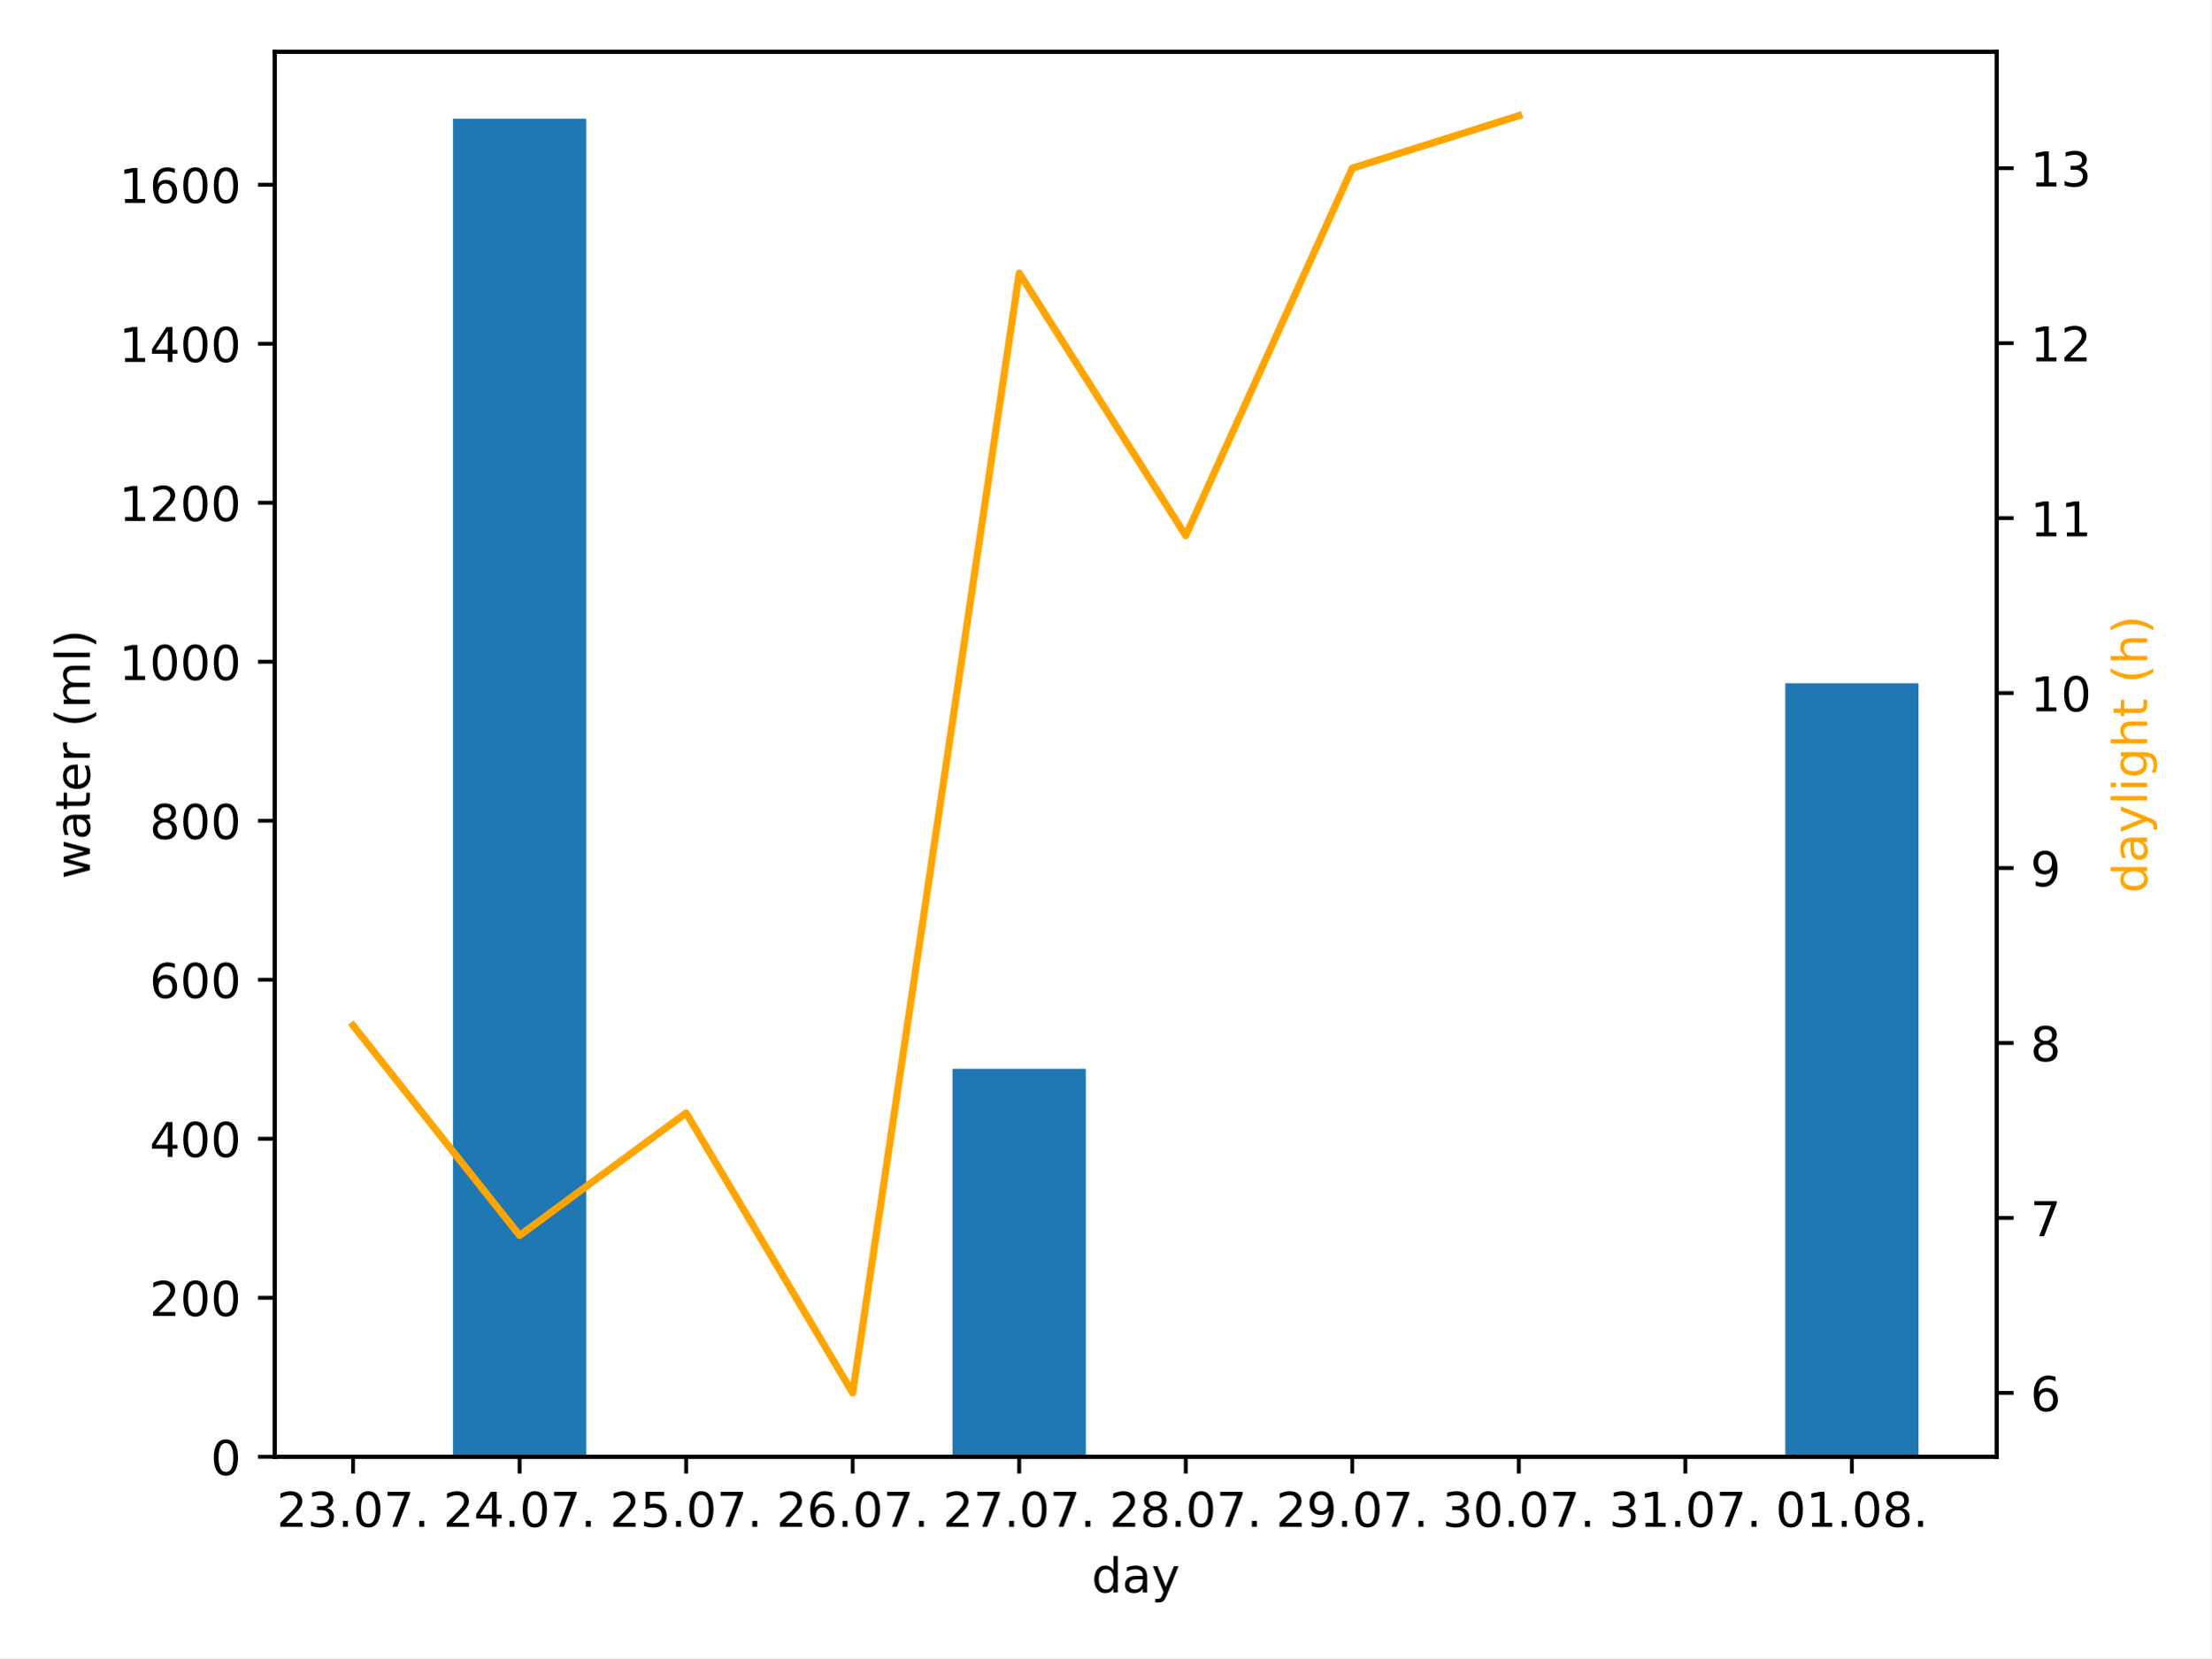
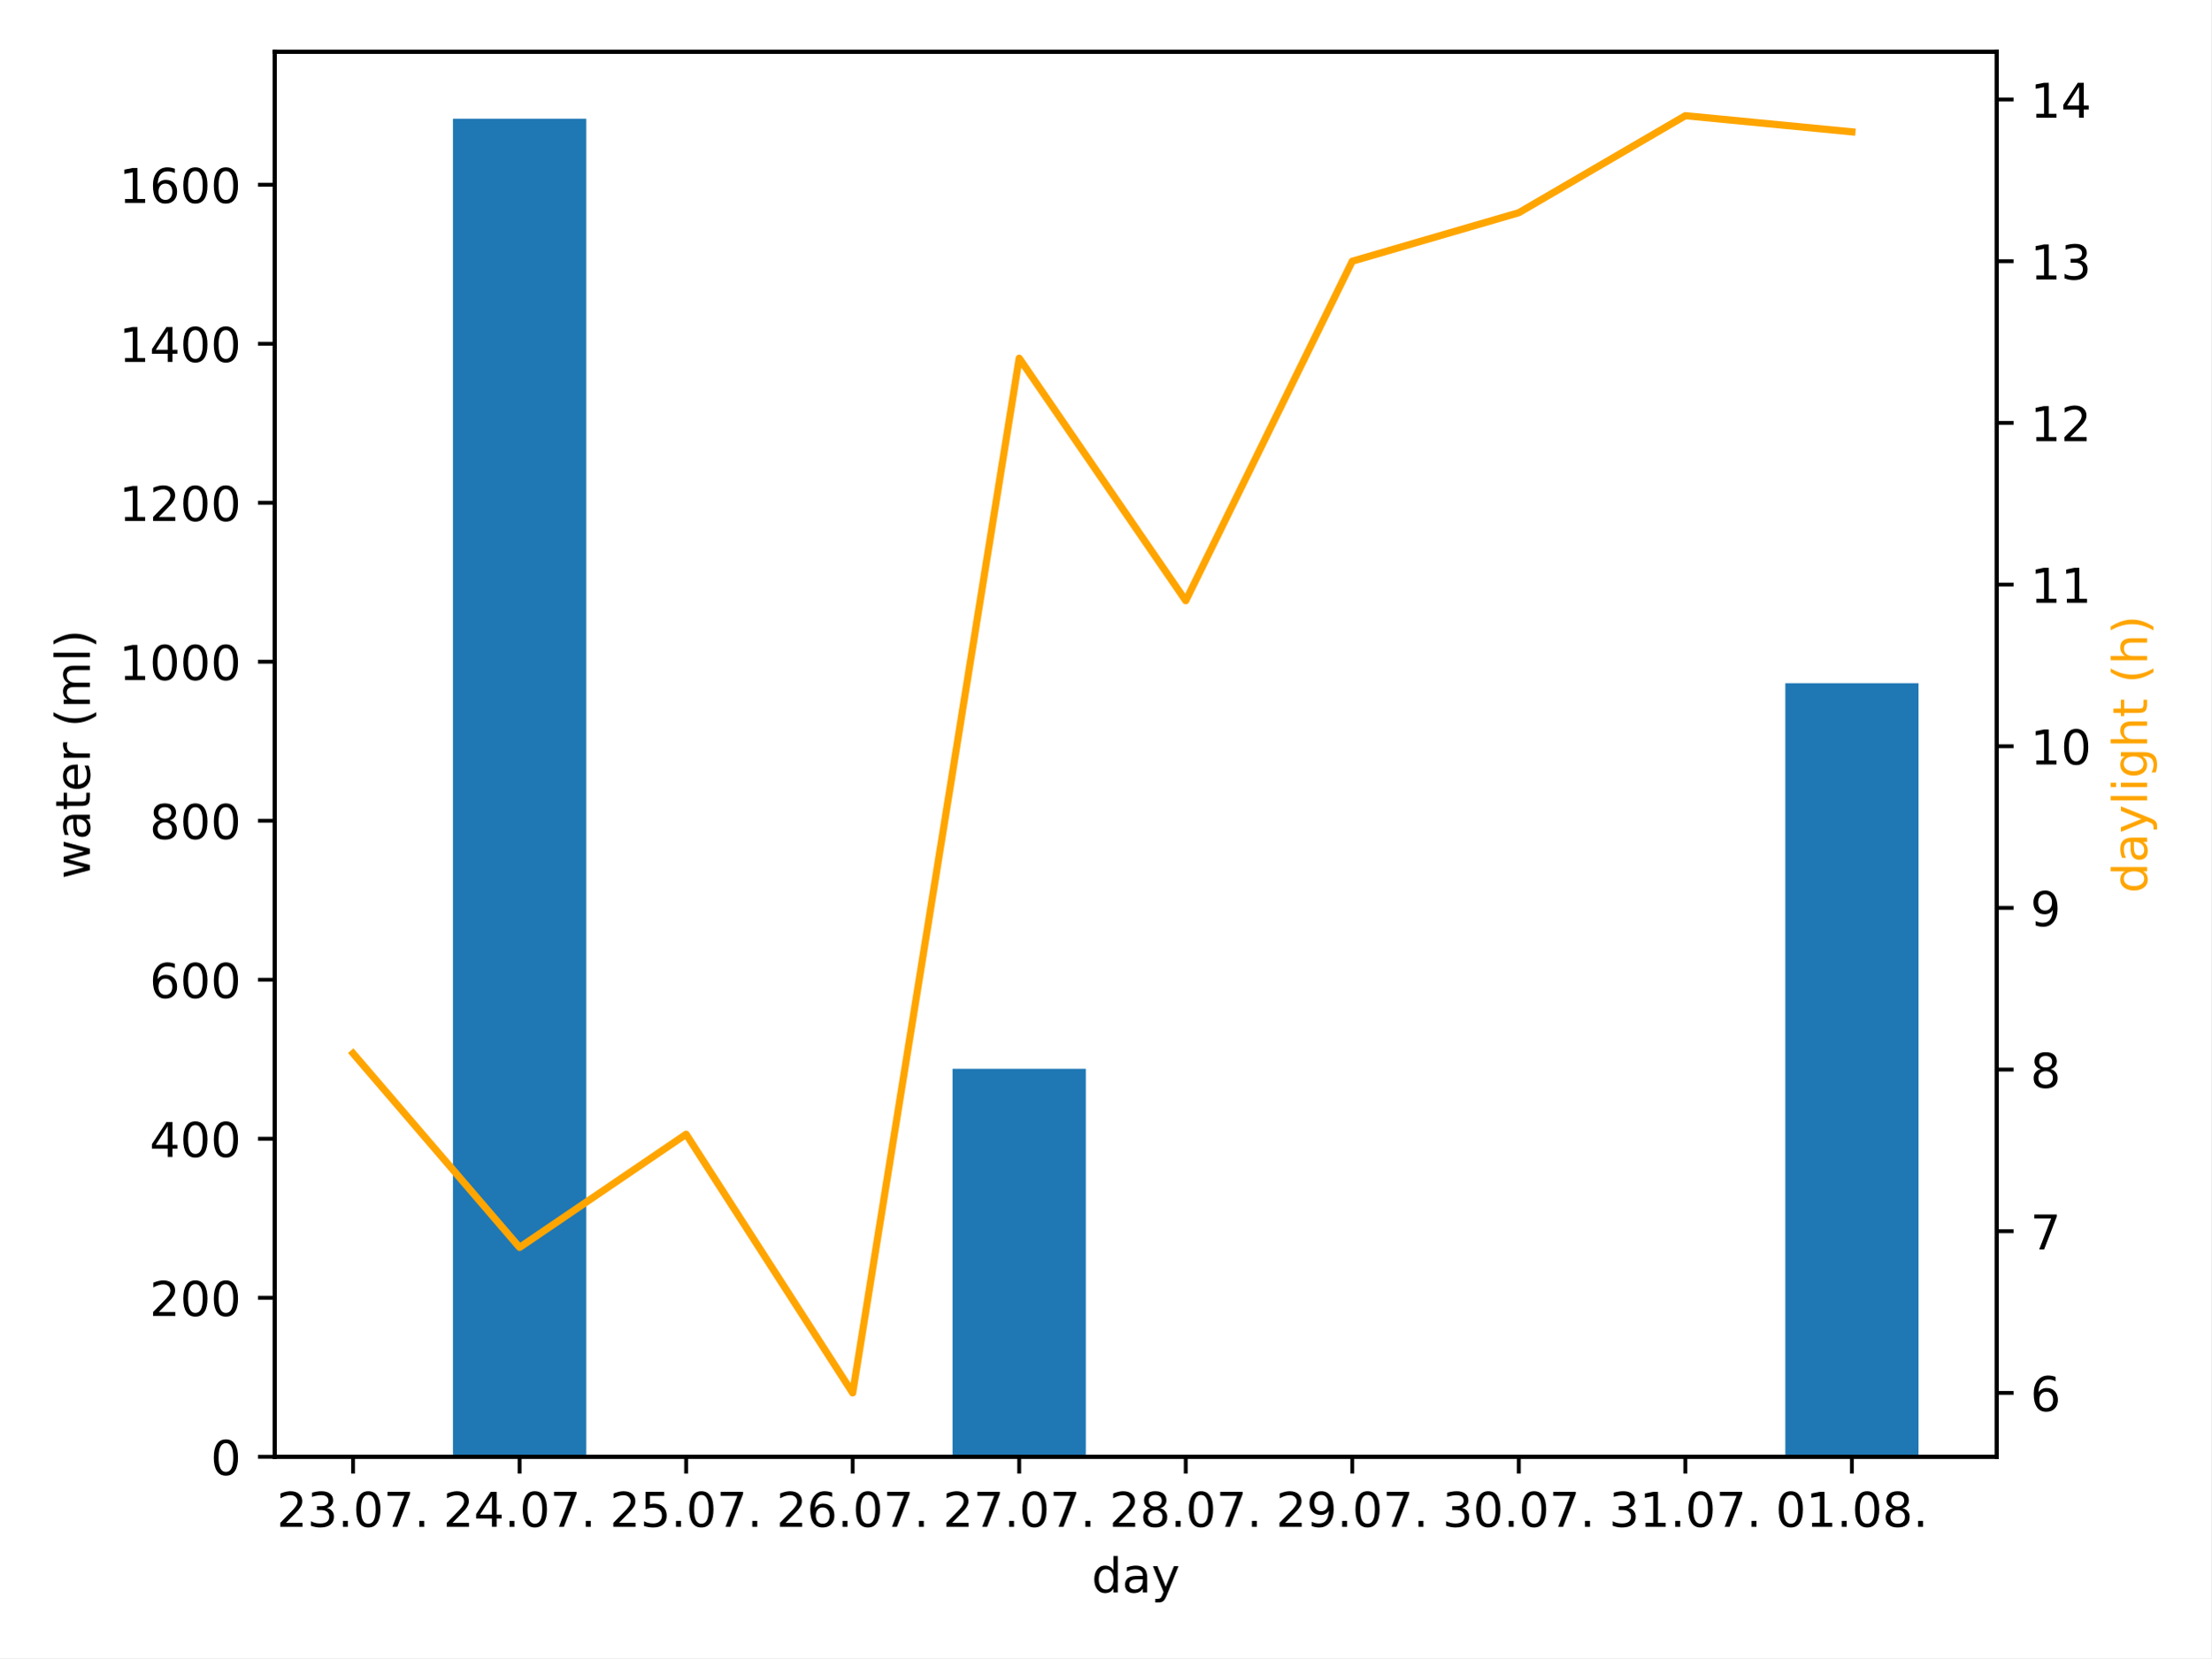
<svg xmlns="http://www.w3.org/2000/svg" xmlns:xlink="http://www.w3.org/1999/xlink" height="345.6pt" version="1.1" viewBox="0 0 460.8 345.6" width="460.8pt">
  <defs>
    <style type="text/css">
*{stroke-linecap:butt;stroke-linejoin:round;}
  </style>
  </defs>
  <g id="figure_1">
    <g id="patch_1">
      <path d="M 0 345.6  L 460.8 345.6  L 460.8 0  L 0 0  z " style="fill:#ffffff;" />
    </g>
    <g id="axes_1">
      <g id="patch_2">
        <path d="M 57.26 303.64  L 416.14 303.64  L 416.14 10.8  L 57.26 10.8  z " style="fill:#ffffff;" />
      </g>
      <g id="patch_3">
-         <path clip-path="url(#p94d3c547f2)" d="M 94.397 303.64  L 122.164 303.64  L 122.164 24.745  L 94.397 24.745  z " style="fill:#1f77b4;" />
+         <path clip-path="url(#p8f9e972429)" d="M 94.397 303.64  L 122.164 303.64  L 122.164 24.745  L 94.397 24.745  z " style="fill:#1f77b4;" />
      </g>
      <g id="patch_4">
-         <path clip-path="url(#p94d3c547f2)" d="M 198.521 303.64  L 226.288 303.64  L 226.288 222.772  L 198.521 222.772  z " style="fill:#1f77b4;" />
+         <path clip-path="url(#p8f9e972429)" d="M 198.521 303.64  L 226.288 303.64  L 226.288 222.772  L 198.521 222.772  z " style="fill:#1f77b4;" />
      </g>
      <g id="patch_5">
-         <path clip-path="url(#p94d3c547f2)" d="M 372.061 303.64  L 399.827 303.64  L 399.827 142.401  L 372.061 142.401  z " style="fill:#1f77b4;" />
+         <path clip-path="url(#p8f9e972429)" d="M 372.061 303.64  L 399.827 303.64  L 399.827 142.401  L 372.061 142.401  z " style="fill:#1f77b4;" />
      </g>
      <g id="matplotlib.axis_1">
        <g id="xtick_1">
          <g id="line2d_1">
            <defs>
-               <path d="M 0 0  L 0 3.5  " id="m0665cdbf96" style="stroke:#000000;stroke-width:0.8;" />
-             </defs>
-             <g>
-               <use style="stroke:#000000;stroke-width:0.8;" x="73.573" xlink:href="#m0665cdbf96" y="303.64" />
+               <path d="M 0 0  L 0 3.5  " id="m064f62b8f7" style="stroke:#000000;stroke-width:0.8;" />
+             </defs>
+             <g>
+               <use style="stroke:#000000;stroke-width:0.8;" x="73.573" xlink:href="#m064f62b8f7" y="303.64" />
            </g>
          </g>
          <g id="text_1">
            <defs>
              <path d="M 19.188 8.297  L 53.609 8.297  L 53.609 0  L 7.328 0  L 7.328 8.297  Q 12.938 14.109 22.625 23.891  Q 32.328 33.688 34.812 36.531  Q 39.547 41.844 41.422 45.531  Q 43.312 49.219 43.312 52.781  Q 43.312 58.594 39.234 62.25  Q 35.156 65.922 28.609 65.922  Q 23.969 65.922 18.812 64.312  Q 13.672 62.703 7.812 59.422  L 7.812 69.391  Q 13.766 71.781 18.938 73  Q 24.125 74.219 28.422 74.219  Q 39.75 74.219 46.484 68.547  Q 53.219 62.891 53.219 53.422  Q 53.219 48.922 51.531 44.891  Q 49.859 40.875 45.406 35.406  Q 44.188 33.984 37.641 27.219  Q 31.109 20.453 19.188 8.297  z " id="DejaVuSans-50" />
              <path d="M 40.578 39.312  Q 47.656 37.797 51.625 33  Q 55.609 28.219 55.609 21.188  Q 55.609 10.406 48.188 4.484  Q 40.766 -1.422 27.094 -1.422  Q 22.516 -1.422 17.656 -0.516  Q 12.797 0.391 7.625 2.203  L 7.625 11.719  Q 11.719 9.328 16.594 8.109  Q 21.484 6.891 26.812 6.891  Q 36.078 6.891 40.938 10.547  Q 45.797 14.203 45.797 21.188  Q 45.797 27.641 41.281 31.266  Q 36.766 34.906 28.719 34.906  L 20.219 34.906  L 20.219 43.016  L 29.109 43.016  Q 36.375 43.016 40.234 45.922  Q 44.094 48.828 44.094 54.297  Q 44.094 59.906 40.109 62.906  Q 36.141 65.922 28.719 65.922  Q 24.656 65.922 20.016 65.031  Q 15.375 64.156 9.812 62.312  L 9.812 71.094  Q 15.438 72.656 20.344 73.438  Q 25.25 74.219 29.594 74.219  Q 40.828 74.219 47.359 69.109  Q 53.906 64.016 53.906 55.328  Q 53.906 49.266 50.438 45.094  Q 46.969 40.922 40.578 39.312  z " id="DejaVuSans-51" />
              <path d="M 10.688 12.406  L 21 12.406  L 21 0  L 10.688 0  z " id="DejaVuSans-46" />
              <path d="M 31.781 66.406  Q 24.172 66.406 20.328 58.906  Q 16.5 51.422 16.5 36.375  Q 16.5 21.391 20.328 13.891  Q 24.172 6.391 31.781 6.391  Q 39.453 6.391 43.281 13.891  Q 47.125 21.391 47.125 36.375  Q 47.125 51.422 43.281 58.906  Q 39.453 66.406 31.781 66.406  z M 31.781 74.219  Q 44.047 74.219 50.516 64.516  Q 56.984 54.828 56.984 36.375  Q 56.984 17.969 50.516 8.266  Q 44.047 -1.422 31.781 -1.422  Q 19.531 -1.422 13.062 8.266  Q 6.594 17.969 6.594 36.375  Q 6.594 54.828 13.062 64.516  Q 19.531 74.219 31.781 74.219  z " id="DejaVuSans-48" />
              <path d="M 8.203 72.906  L 55.078 72.906  L 55.078 68.703  L 28.609 0  L 18.312 0  L 43.219 64.594  L 8.203 64.594  z " id="DejaVuSans-55" />
            </defs>
            <g transform="translate(57.6696 318.2384)scale(0.1 -0.1)">
              <use xlink:href="#DejaVuSans-50" />
              <use x="63.623" xlink:href="#DejaVuSans-51" />
              <use x="127.246" xlink:href="#DejaVuSans-46" />
              <use x="159.033" xlink:href="#DejaVuSans-48" />
              <use x="222.656" xlink:href="#DejaVuSans-55" />
              <use x="286.279" xlink:href="#DejaVuSans-46" />
            </g>
          </g>
        </g>
        <g id="xtick_2">
          <g id="line2d_2">
            <g>
-               <use style="stroke:#000000;stroke-width:0.8;" x="108.281" xlink:href="#m0665cdbf96" y="303.64" />
+               <use style="stroke:#000000;stroke-width:0.8;" x="108.281" xlink:href="#m064f62b8f7" y="303.64" />
            </g>
          </g>
          <g id="text_2">
            <defs>
              <path d="M 37.797 64.312  L 12.891 25.391  L 37.797 25.391  z M 35.203 72.906  L 47.609 72.906  L 47.609 25.391  L 58.016 25.391  L 58.016 17.188  L 47.609 17.188  L 47.609 0  L 37.797 0  L 37.797 17.188  L 4.891 17.188  L 4.891 26.703  z " id="DejaVuSans-52" />
            </defs>
            <g transform="translate(92.37753 318.2384)scale(0.1 -0.1)">
              <use xlink:href="#DejaVuSans-50" />
              <use x="63.623" xlink:href="#DejaVuSans-52" />
              <use x="127.246" xlink:href="#DejaVuSans-46" />
              <use x="159.033" xlink:href="#DejaVuSans-48" />
              <use x="222.656" xlink:href="#DejaVuSans-55" />
              <use x="286.279" xlink:href="#DejaVuSans-46" />
            </g>
          </g>
        </g>
        <g id="xtick_3">
          <g id="line2d_3">
            <g>
-               <use style="stroke:#000000;stroke-width:0.8;" x="142.989" xlink:href="#m0665cdbf96" y="303.64" />
+               <use style="stroke:#000000;stroke-width:0.8;" x="142.989" xlink:href="#m064f62b8f7" y="303.64" />
            </g>
          </g>
          <g id="text_3">
            <defs>
              <path d="M 10.797 72.906  L 49.516 72.906  L 49.516 64.594  L 19.828 64.594  L 19.828 46.734  Q 21.969 47.469 24.109 47.828  Q 26.266 48.188 28.422 48.188  Q 40.625 48.188 47.75 41.5  Q 54.891 34.812 54.891 23.391  Q 54.891 11.625 47.562 5.094  Q 40.234 -1.422 26.906 -1.422  Q 22.312 -1.422 17.547 -0.641  Q 12.797 0.141 7.719 1.703  L 7.719 11.625  Q 12.109 9.234 16.797 8.062  Q 21.484 6.891 26.703 6.891  Q 35.156 6.891 40.078 11.328  Q 45.016 15.766 45.016 23.391  Q 45.016 31 40.078 35.438  Q 35.156 39.891 26.703 39.891  Q 22.75 39.891 18.812 39.016  Q 14.891 38.141 10.797 36.281  z " id="DejaVuSans-53" />
            </defs>
            <g transform="translate(127.0855 318.2384)scale(0.1 -0.1)">
              <use xlink:href="#DejaVuSans-50" />
              <use x="63.623" xlink:href="#DejaVuSans-53" />
              <use x="127.246" xlink:href="#DejaVuSans-46" />
              <use x="159.033" xlink:href="#DejaVuSans-48" />
              <use x="222.656" xlink:href="#DejaVuSans-55" />
              <use x="286.279" xlink:href="#DejaVuSans-46" />
            </g>
          </g>
        </g>
        <g id="xtick_4">
          <g id="line2d_4">
            <g>
-               <use style="stroke:#000000;stroke-width:0.8;" x="177.697" xlink:href="#m0665cdbf96" y="303.64" />
+               <use style="stroke:#000000;stroke-width:0.8;" x="177.697" xlink:href="#m064f62b8f7" y="303.64" />
            </g>
          </g>
          <g id="text_4">
            <defs>
              <path d="M 33.016 40.375  Q 26.375 40.375 22.484 35.828  Q 18.609 31.297 18.609 23.391  Q 18.609 15.531 22.484 10.953  Q 26.375 6.391 33.016 6.391  Q 39.656 6.391 43.531 10.953  Q 47.406 15.531 47.406 23.391  Q 47.406 31.297 43.531 35.828  Q 39.656 40.375 33.016 40.375  z M 52.594 71.297  L 52.594 62.312  Q 48.875 64.062 45.094 64.984  Q 41.312 65.922 37.594 65.922  Q 27.828 65.922 22.672 59.328  Q 17.531 52.734 16.797 39.406  Q 19.672 43.656 24.016 45.922  Q 28.375 48.188 33.594 48.188  Q 44.578 48.188 50.953 41.516  Q 57.328 34.859 57.328 23.391  Q 57.328 12.156 50.688 5.359  Q 44.047 -1.422 33.016 -1.422  Q 20.359 -1.422 13.672 8.266  Q 6.984 17.969 6.984 36.375  Q 6.984 53.656 15.188 63.938  Q 23.391 74.219 37.203 74.219  Q 40.922 74.219 44.703 73.484  Q 48.484 72.75 52.594 71.297  z " id="DejaVuSans-54" />
            </defs>
            <g transform="translate(161.7934 318.2384)scale(0.1 -0.1)">
              <use xlink:href="#DejaVuSans-50" />
              <use x="63.623" xlink:href="#DejaVuSans-54" />
              <use x="127.246" xlink:href="#DejaVuSans-46" />
              <use x="159.033" xlink:href="#DejaVuSans-48" />
              <use x="222.656" xlink:href="#DejaVuSans-55" />
              <use x="286.279" xlink:href="#DejaVuSans-46" />
            </g>
          </g>
        </g>
        <g id="xtick_5">
          <g id="line2d_5">
            <g>
-               <use style="stroke:#000000;stroke-width:0.8;" x="212.404" xlink:href="#m0665cdbf96" y="303.64" />
+               <use style="stroke:#000000;stroke-width:0.8;" x="212.404" xlink:href="#m064f62b8f7" y="303.64" />
            </g>
          </g>
          <g id="text_5">
            <g transform="translate(196.5013 318.2384)scale(0.1 -0.1)">
              <use xlink:href="#DejaVuSans-50" />
              <use x="63.623" xlink:href="#DejaVuSans-55" />
              <use x="127.246" xlink:href="#DejaVuSans-46" />
              <use x="159.033" xlink:href="#DejaVuSans-48" />
              <use x="222.656" xlink:href="#DejaVuSans-55" />
              <use x="286.279" xlink:href="#DejaVuSans-46" />
            </g>
          </g>
        </g>
        <g id="xtick_6">
          <g id="line2d_6">
            <g>
-               <use style="stroke:#000000;stroke-width:0.8;" x="247.112" xlink:href="#m0665cdbf96" y="303.64" />
+               <use style="stroke:#000000;stroke-width:0.8;" x="247.112" xlink:href="#m064f62b8f7" y="303.64" />
            </g>
          </g>
          <g id="text_6">
            <defs>
              <path d="M 31.781 34.625  Q 24.75 34.625 20.719 30.859  Q 16.703 27.094 16.703 20.516  Q 16.703 13.922 20.719 10.156  Q 24.75 6.391 31.781 6.391  Q 38.812 6.391 42.859 10.172  Q 46.922 13.969 46.922 20.516  Q 46.922 27.094 42.891 30.859  Q 38.875 34.625 31.781 34.625  z M 21.922 38.812  Q 15.578 40.375 12.031 44.719  Q 8.5 49.078 8.5 55.328  Q 8.5 64.062 14.719 69.141  Q 20.953 74.219 31.781 74.219  Q 42.672 74.219 48.875 69.141  Q 55.078 64.062 55.078 55.328  Q 55.078 49.078 51.531 44.719  Q 48 40.375 41.703 38.812  Q 48.828 37.156 52.797 32.312  Q 56.781 27.484 56.781 20.516  Q 56.781 9.906 50.312 4.234  Q 43.844 -1.422 31.781 -1.422  Q 19.734 -1.422 13.25 4.234  Q 6.781 9.906 6.781 20.516  Q 6.781 27.484 10.781 32.312  Q 14.797 37.156 21.922 38.812  z M 18.312 54.391  Q 18.312 48.734 21.844 45.562  Q 25.391 42.391 31.781 42.391  Q 38.141 42.391 41.719 45.562  Q 45.312 48.734 45.312 54.391  Q 45.312 60.062 41.719 63.234  Q 38.141 66.406 31.781 66.406  Q 25.391 66.406 21.844 63.234  Q 18.312 60.062 18.312 54.391  z " id="DejaVuSans-56" />
            </defs>
            <g transform="translate(231.2093 318.2384)scale(0.1 -0.1)">
              <use xlink:href="#DejaVuSans-50" />
              <use x="63.623" xlink:href="#DejaVuSans-56" />
              <use x="127.246" xlink:href="#DejaVuSans-46" />
              <use x="159.033" xlink:href="#DejaVuSans-48" />
              <use x="222.656" xlink:href="#DejaVuSans-55" />
              <use x="286.279" xlink:href="#DejaVuSans-46" />
            </g>
          </g>
        </g>
        <g id="xtick_7">
          <g id="line2d_7">
            <g>
-               <use style="stroke:#000000;stroke-width:0.8;" x="281.82" xlink:href="#m0665cdbf96" y="303.64" />
+               <use style="stroke:#000000;stroke-width:0.8;" x="281.82" xlink:href="#m064f62b8f7" y="303.64" />
            </g>
          </g>
          <g id="text_7">
            <defs>
              <path d="M 10.984 1.516  L 10.984 10.5  Q 14.703 8.734 18.5 7.812  Q 22.312 6.891 25.984 6.891  Q 35.75 6.891 40.891 13.453  Q 46.047 20.016 46.781 33.406  Q 43.953 29.203 39.594 26.953  Q 35.25 24.703 29.984 24.703  Q 19.047 24.703 12.672 31.312  Q 6.297 37.938 6.297 49.422  Q 6.297 60.641 12.938 67.422  Q 19.578 74.219 30.609 74.219  Q 43.266 74.219 49.922 64.516  Q 56.594 54.828 56.594 36.375  Q 56.594 19.141 48.406 8.859  Q 40.234 -1.422 26.422 -1.422  Q 22.703 -1.422 18.891 -0.688  Q 15.094 0.047 10.984 1.516  z M 30.609 32.422  Q 37.25 32.422 41.125 36.953  Q 45.016 41.5 45.016 49.422  Q 45.016 57.281 41.125 61.844  Q 37.25 66.406 30.609 66.406  Q 23.969 66.406 20.094 61.844  Q 16.219 57.281 16.219 49.422  Q 16.219 41.5 20.094 36.953  Q 23.969 32.422 30.609 32.422  z " id="DejaVuSans-57" />
            </defs>
            <g transform="translate(265.9172 318.2384)scale(0.1 -0.1)">
              <use xlink:href="#DejaVuSans-50" />
              <use x="63.623" xlink:href="#DejaVuSans-57" />
              <use x="127.246" xlink:href="#DejaVuSans-46" />
              <use x="159.033" xlink:href="#DejaVuSans-48" />
              <use x="222.656" xlink:href="#DejaVuSans-55" />
              <use x="286.279" xlink:href="#DejaVuSans-46" />
            </g>
          </g>
        </g>
        <g id="xtick_8">
          <g id="line2d_8">
            <g>
-               <use style="stroke:#000000;stroke-width:0.8;" x="316.528" xlink:href="#m0665cdbf96" y="303.64" />
+               <use style="stroke:#000000;stroke-width:0.8;" x="316.528" xlink:href="#m064f62b8f7" y="303.64" />
            </g>
          </g>
          <g id="text_8">
            <g transform="translate(300.6251 318.2384)scale(0.1 -0.1)">
              <use xlink:href="#DejaVuSans-51" />
              <use x="63.623" xlink:href="#DejaVuSans-48" />
              <use x="127.246" xlink:href="#DejaVuSans-46" />
              <use x="159.033" xlink:href="#DejaVuSans-48" />
              <use x="222.656" xlink:href="#DejaVuSans-55" />
              <use x="286.279" xlink:href="#DejaVuSans-46" />
            </g>
          </g>
        </g>
        <g id="xtick_9">
          <g id="line2d_9">
            <g>
-               <use style="stroke:#000000;stroke-width:0.8;" x="351.236" xlink:href="#m0665cdbf96" y="303.64" />
+               <use style="stroke:#000000;stroke-width:0.8;" x="351.236" xlink:href="#m064f62b8f7" y="303.64" />
            </g>
          </g>
          <g id="text_9">
            <defs>
              <path d="M 12.406 8.297  L 28.516 8.297  L 28.516 63.922  L 10.984 60.406  L 10.984 69.391  L 28.422 72.906  L 38.281 72.906  L 38.281 8.297  L 54.391 8.297  L 54.391 0  L 12.406 0  z " id="DejaVuSans-49" />
            </defs>
            <g transform="translate(335.333 318.2384)scale(0.1 -0.1)">
              <use xlink:href="#DejaVuSans-51" />
              <use x="63.623" xlink:href="#DejaVuSans-49" />
              <use x="127.246" xlink:href="#DejaVuSans-46" />
              <use x="159.033" xlink:href="#DejaVuSans-48" />
              <use x="222.656" xlink:href="#DejaVuSans-55" />
              <use x="286.279" xlink:href="#DejaVuSans-46" />
            </g>
          </g>
        </g>
        <g id="xtick_10">
          <g id="line2d_10">
            <g>
-               <use style="stroke:#000000;stroke-width:0.8;" x="385.944" xlink:href="#m0665cdbf96" y="303.64" />
+               <use style="stroke:#000000;stroke-width:0.8;" x="385.944" xlink:href="#m064f62b8f7" y="303.64" />
            </g>
          </g>
          <g id="text_10">
            <g transform="translate(370.041 318.2384)scale(0.1 -0.1)">
              <use xlink:href="#DejaVuSans-48" />
              <use x="63.623" xlink:href="#DejaVuSans-49" />
              <use x="127.246" xlink:href="#DejaVuSans-46" />
              <use x="159.033" xlink:href="#DejaVuSans-48" />
              <use x="222.656" xlink:href="#DejaVuSans-56" />
              <use x="286.279" xlink:href="#DejaVuSans-46" />
            </g>
          </g>
        </g>
        <g id="text_11">
          <defs>
            <path d="M 45.406 46.391  L 45.406 75.984  L 54.391 75.984  L 54.391 0  L 45.406 0  L 45.406 8.203  Q 42.578 3.328 38.25 0.953  Q 33.938 -1.422 27.875 -1.422  Q 17.969 -1.422 11.734 6.484  Q 5.516 14.406 5.516 27.297  Q 5.516 40.188 11.734 48.094  Q 17.969 56 27.875 56  Q 33.938 56 38.25 53.625  Q 42.578 51.266 45.406 46.391  z M 14.797 27.297  Q 14.797 17.391 18.875 11.75  Q 22.953 6.109 30.078 6.109  Q 37.203 6.109 41.297 11.75  Q 45.406 17.391 45.406 27.297  Q 45.406 37.203 41.297 42.844  Q 37.203 48.484 30.078 48.484  Q 22.953 48.484 18.875 42.844  Q 14.797 37.203 14.797 27.297  z " id="DejaVuSans-100" />
            <path d="M 34.281 27.484  Q 23.391 27.484 19.188 25  Q 14.984 22.516 14.984 16.5  Q 14.984 11.719 18.141 8.906  Q 21.297 6.109 26.703 6.109  Q 34.188 6.109 38.703 11.406  Q 43.219 16.703 43.219 25.484  L 43.219 27.484  z M 52.203 31.203  L 52.203 0  L 43.219 0  L 43.219 8.297  Q 40.141 3.328 35.547 0.953  Q 30.953 -1.422 24.312 -1.422  Q 15.922 -1.422 10.953 3.297  Q 6 8.016 6 15.922  Q 6 25.141 12.172 29.828  Q 18.359 34.516 30.609 34.516  L 43.219 34.516  L 43.219 35.406  Q 43.219 41.609 39.141 45  Q 35.062 48.391 27.688 48.391  Q 23 48.391 18.547 47.266  Q 14.109 46.141 10.016 43.891  L 10.016 52.203  Q 14.938 54.109 19.578 55.047  Q 24.219 56 28.609 56  Q 40.484 56 46.344 49.844  Q 52.203 43.703 52.203 31.203  z " id="DejaVuSans-97" />
            <path d="M 32.172 -5.078  Q 28.375 -14.844 24.75 -17.812  Q 21.141 -20.797 15.094 -20.797  L 7.906 -20.797  L 7.906 -13.281  L 13.188 -13.281  Q 16.891 -13.281 18.938 -11.516  Q 21 -9.766 23.484 -3.219  L 25.094 0.875  L 2.984 54.688  L 12.5 54.688  L 29.594 11.922  L 46.688 54.688  L 56.203 54.688  z " id="DejaVuSans-121" />
          </defs>
          <g transform="translate(227.5023 331.9166)scale(0.1 -0.1)">
            <use xlink:href="#DejaVuSans-100" />
            <use x="63.477" xlink:href="#DejaVuSans-97" />
            <use x="124.756" xlink:href="#DejaVuSans-121" />
          </g>
        </g>
      </g>
      <g id="matplotlib.axis_2">
        <g id="ytick_1">
          <g id="line2d_11">
            <defs>
-               <path d="M 0 0  L -3.5 0  " id="m8ce9051436" style="stroke:#000000;stroke-width:0.8;" />
-             </defs>
-             <g>
-               <use style="stroke:#000000;stroke-width:0.8;" x="57.26" xlink:href="#m8ce9051436" y="303.64" />
+               <path d="M 0 0  L -3.5 0  " id="m9b3553bf60" style="stroke:#000000;stroke-width:0.8;" />
+             </defs>
+             <g>
+               <use style="stroke:#000000;stroke-width:0.8;" x="57.26" xlink:href="#m9b3553bf60" y="303.64" />
            </g>
          </g>
          <g id="text_12">
            <g transform="translate(43.8975 307.4392)scale(0.1 -0.1)">
              <use xlink:href="#DejaVuSans-48" />
            </g>
          </g>
        </g>
        <g id="ytick_2">
          <g id="line2d_12">
            <g>
-               <use style="stroke:#000000;stroke-width:0.8;" x="57.26" xlink:href="#m8ce9051436" y="270.497" />
+               <use style="stroke:#000000;stroke-width:0.8;" x="57.26" xlink:href="#m9b3553bf60" y="270.497" />
            </g>
          </g>
          <g id="text_13">
            <g transform="translate(31.1725 274.2966)scale(0.1 -0.1)">
              <use xlink:href="#DejaVuSans-50" />
              <use x="63.623" xlink:href="#DejaVuSans-48" />
              <use x="127.246" xlink:href="#DejaVuSans-48" />
            </g>
          </g>
        </g>
        <g id="ytick_3">
          <g id="line2d_13">
            <g>
-               <use style="stroke:#000000;stroke-width:0.8;" x="57.26" xlink:href="#m8ce9051436" y="237.355" />
+               <use style="stroke:#000000;stroke-width:0.8;" x="57.26" xlink:href="#m9b3553bf60" y="237.355" />
            </g>
          </g>
          <g id="text_14">
            <g transform="translate(31.1725 241.154)scale(0.1 -0.1)">
              <use xlink:href="#DejaVuSans-52" />
              <use x="63.623" xlink:href="#DejaVuSans-48" />
              <use x="127.246" xlink:href="#DejaVuSans-48" />
            </g>
          </g>
        </g>
        <g id="ytick_4">
          <g id="line2d_14">
            <g>
-               <use style="stroke:#000000;stroke-width:0.8;" x="57.26" xlink:href="#m8ce9051436" y="204.212" />
+               <use style="stroke:#000000;stroke-width:0.8;" x="57.26" xlink:href="#m9b3553bf60" y="204.212" />
            </g>
          </g>
          <g id="text_15">
            <g transform="translate(31.1725 208.0113)scale(0.1 -0.1)">
              <use xlink:href="#DejaVuSans-54" />
              <use x="63.623" xlink:href="#DejaVuSans-48" />
              <use x="127.246" xlink:href="#DejaVuSans-48" />
            </g>
          </g>
        </g>
        <g id="ytick_5">
          <g id="line2d_15">
            <g>
-               <use style="stroke:#000000;stroke-width:0.8;" x="57.26" xlink:href="#m8ce9051436" y="171.069" />
+               <use style="stroke:#000000;stroke-width:0.8;" x="57.26" xlink:href="#m9b3553bf60" y="171.069" />
            </g>
          </g>
          <g id="text_16">
            <g transform="translate(31.1725 174.8687)scale(0.1 -0.1)">
              <use xlink:href="#DejaVuSans-56" />
              <use x="63.623" xlink:href="#DejaVuSans-48" />
              <use x="127.246" xlink:href="#DejaVuSans-48" />
            </g>
          </g>
        </g>
        <g id="ytick_6">
          <g id="line2d_16">
            <g>
-               <use style="stroke:#000000;stroke-width:0.8;" x="57.26" xlink:href="#m8ce9051436" y="137.927" />
+               <use style="stroke:#000000;stroke-width:0.8;" x="57.26" xlink:href="#m9b3553bf60" y="137.927" />
            </g>
          </g>
          <g id="text_17">
            <g transform="translate(24.81 141.7261)scale(0.1 -0.1)">
              <use xlink:href="#DejaVuSans-49" />
              <use x="63.623" xlink:href="#DejaVuSans-48" />
              <use x="127.246" xlink:href="#DejaVuSans-48" />
              <use x="190.869" xlink:href="#DejaVuSans-48" />
            </g>
          </g>
        </g>
        <g id="ytick_7">
          <g id="line2d_17">
            <g>
-               <use style="stroke:#000000;stroke-width:0.8;" x="57.26" xlink:href="#m8ce9051436" y="104.784" />
+               <use style="stroke:#000000;stroke-width:0.8;" x="57.26" xlink:href="#m9b3553bf60" y="104.784" />
            </g>
          </g>
          <g id="text_18">
            <g transform="translate(24.81 108.5834)scale(0.1 -0.1)">
              <use xlink:href="#DejaVuSans-49" />
              <use x="63.623" xlink:href="#DejaVuSans-50" />
              <use x="127.246" xlink:href="#DejaVuSans-48" />
              <use x="190.869" xlink:href="#DejaVuSans-48" />
            </g>
          </g>
        </g>
        <g id="ytick_8">
          <g id="line2d_18">
            <g>
-               <use style="stroke:#000000;stroke-width:0.8;" x="57.26" xlink:href="#m8ce9051436" y="71.642" />
+               <use style="stroke:#000000;stroke-width:0.8;" x="57.26" xlink:href="#m9b3553bf60" y="71.642" />
            </g>
          </g>
          <g id="text_19">
            <g transform="translate(24.81 75.4408)scale(0.1 -0.1)">
              <use xlink:href="#DejaVuSans-49" />
              <use x="63.623" xlink:href="#DejaVuSans-52" />
              <use x="127.246" xlink:href="#DejaVuSans-48" />
              <use x="190.869" xlink:href="#DejaVuSans-48" />
            </g>
          </g>
        </g>
        <g id="ytick_9">
          <g id="line2d_19">
            <g>
-               <use style="stroke:#000000;stroke-width:0.8;" x="57.26" xlink:href="#m8ce9051436" y="38.499" />
+               <use style="stroke:#000000;stroke-width:0.8;" x="57.26" xlink:href="#m9b3553bf60" y="38.499" />
            </g>
          </g>
          <g id="text_20">
            <g transform="translate(24.81 42.29817)scale(0.1 -0.1)">
              <use xlink:href="#DejaVuSans-49" />
              <use x="63.623" xlink:href="#DejaVuSans-54" />
              <use x="127.246" xlink:href="#DejaVuSans-48" />
              <use x="190.869" xlink:href="#DejaVuSans-48" />
            </g>
          </g>
        </g>
        <g id="text_21">
          <defs>
            <path d="M 4.203 54.688  L 13.188 54.688  L 24.422 12.016  L 35.594 54.688  L 46.188 54.688  L 57.422 12.016  L 68.609 54.688  L 77.594 54.688  L 63.281 0  L 52.688 0  L 40.922 44.828  L 29.109 0  L 18.5 0  z " id="DejaVuSans-119" />
            <path d="M 18.312 70.219  L 18.312 54.688  L 36.812 54.688  L 36.812 47.703  L 18.312 47.703  L 18.312 18.016  Q 18.312 11.328 20.141 9.422  Q 21.969 7.516 27.594 7.516  L 36.812 7.516  L 36.812 0  L 27.594 0  Q 17.188 0 13.234 3.875  Q 9.281 7.766 9.281 18.016  L 9.281 47.703  L 2.688 47.703  L 2.688 54.688  L 9.281 54.688  L 9.281 70.219  z " id="DejaVuSans-116" />
            <path d="M 56.203 29.594  L 56.203 25.203  L 14.891 25.203  Q 15.484 15.922 20.484 11.062  Q 25.484 6.203 34.422 6.203  Q 39.594 6.203 44.453 7.469  Q 49.312 8.734 54.109 11.281  L 54.109 2.781  Q 49.266 0.734 44.188 -0.344  Q 39.109 -1.422 33.891 -1.422  Q 20.797 -1.422 13.156 6.188  Q 5.516 13.812 5.516 26.812  Q 5.516 40.234 12.766 48.109  Q 20.016 56 32.328 56  Q 43.359 56 49.781 48.891  Q 56.203 41.797 56.203 29.594  z M 47.219 32.234  Q 47.125 39.594 43.094 43.984  Q 39.062 48.391 32.422 48.391  Q 24.906 48.391 20.391 44.141  Q 15.875 39.891 15.188 32.172  z " id="DejaVuSans-101" />
            <path d="M 41.109 46.297  Q 39.594 47.172 37.812 47.578  Q 36.031 48 33.891 48  Q 26.266 48 22.188 43.047  Q 18.109 38.094 18.109 28.812  L 18.109 0  L 9.078 0  L 9.078 54.688  L 18.109 54.688  L 18.109 46.188  Q 20.953 51.172 25.484 53.578  Q 30.031 56 36.531 56  Q 37.453 56 38.578 55.875  Q 39.703 55.766 41.062 55.516  z " id="DejaVuSans-114" />
            <path id="DejaVuSans-32" />
            <path d="M 31 75.875  Q 24.469 64.656 21.281 53.656  Q 18.109 42.672 18.109 31.391  Q 18.109 20.125 21.312 9.062  Q 24.516 -2 31 -13.188  L 23.188 -13.188  Q 15.875 -1.703 12.234 9.375  Q 8.594 20.453 8.594 31.391  Q 8.594 42.281 12.203 53.312  Q 15.828 64.359 23.188 75.875  z " id="DejaVuSans-40" />
            <path d="M 52 44.188  Q 55.375 50.25 60.062 53.125  Q 64.75 56 71.094 56  Q 79.641 56 84.281 50.016  Q 88.922 44.047 88.922 33.016  L 88.922 0  L 79.891 0  L 79.891 32.719  Q 79.891 40.578 77.094 44.375  Q 74.312 48.188 68.609 48.188  Q 61.625 48.188 57.562 43.547  Q 53.516 38.922 53.516 30.906  L 53.516 0  L 44.484 0  L 44.484 32.719  Q 44.484 40.625 41.703 44.406  Q 38.922 48.188 33.109 48.188  Q 26.219 48.188 22.156 43.531  Q 18.109 38.875 18.109 30.906  L 18.109 0  L 9.078 0  L 9.078 54.688  L 18.109 54.688  L 18.109 46.188  Q 21.188 51.219 25.484 53.609  Q 29.781 56 35.688 56  Q 41.656 56 45.828 52.969  Q 50 49.953 52 44.188  z " id="DejaVuSans-109" />
            <path d="M 9.422 75.984  L 18.406 75.984  L 18.406 0  L 9.422 0  z " id="DejaVuSans-108" />
            <path d="M 8.016 75.875  L 15.828 75.875  Q 23.141 64.359 26.781 53.312  Q 30.422 42.281 30.422 31.391  Q 30.422 20.453 26.781 9.375  Q 23.141 -1.703 15.828 -13.188  L 8.016 -13.188  Q 14.5 -2 17.703 9.062  Q 20.906 20.125 20.906 31.391  Q 20.906 42.672 17.703 53.656  Q 14.5 64.656 8.016 75.875  z " id="DejaVuSans-41" />
          </defs>
          <g transform="translate(18.73031 183.2153)rotate(-90)scale(0.1 -0.1)">
            <use xlink:href="#DejaVuSans-119" />
            <use x="81.787" xlink:href="#DejaVuSans-97" />
            <use x="143.066" xlink:href="#DejaVuSans-116" />
            <use x="182.275" xlink:href="#DejaVuSans-101" />
            <use x="243.799" xlink:href="#DejaVuSans-114" />
            <use x="284.912" xlink:href="#DejaVuSans-32" />
            <use x="316.699" xlink:href="#DejaVuSans-40" />
            <use x="355.713" xlink:href="#DejaVuSans-109" />
            <use x="453.125" xlink:href="#DejaVuSans-108" />
            <use x="480.908" xlink:href="#DejaVuSans-41" />
          </g>
        </g>
      </g>
      <g id="patch_6">
        <path d="M 57.26 303.64  L 57.26 10.8  " style="fill:none;stroke:#000000;stroke-linecap:square;stroke-linejoin:miter;stroke-width:0.8;" />
      </g>
      <g id="patch_7">
        <path d="M 416.14 303.64  L 416.14 10.8  " style="fill:none;stroke:#000000;stroke-linecap:square;stroke-linejoin:miter;stroke-width:0.8;" />
      </g>
      <g id="patch_8">
        <path d="M 57.26 303.64  L 416.14 303.64  " style="fill:none;stroke:#000000;stroke-linecap:square;stroke-linejoin:miter;stroke-width:0.8;" />
      </g>
      <g id="patch_9">
        <path d="M 57.26 10.8  L 416.14 10.8  " style="fill:none;stroke:#000000;stroke-linecap:square;stroke-linejoin:miter;stroke-width:0.8;" />
      </g>
    </g>
    <g id="axes_2">
      <g id="matplotlib.axis_3">
        <g id="ytick_10">
          <g id="line2d_20">
            <defs>
-               <path d="M 0 0  L 3.5 0  " id="m0847a93d3b" style="stroke:#000000;stroke-width:0.8;" />
-             </defs>
-             <g>
-               <use style="stroke:#000000;stroke-width:0.8;" x="416.14" xlink:href="#m0847a93d3b" y="290.329" />
+               <path d="M 0 0  L 3.5 0  " id="me58fd6a552" style="stroke:#000000;stroke-width:0.8;" />
+             </defs>
+             <g>
+               <use style="stroke:#000000;stroke-width:0.8;" x="416.14" xlink:href="#me58fd6a552" y="290.329" />
            </g>
          </g>
          <g id="text_22">
            <g transform="translate(423.14 294.1283)scale(0.1 -0.1)">
              <use xlink:href="#DejaVuSans-54" />
            </g>
          </g>
        </g>
        <g id="ytick_11">
          <g id="line2d_21">
            <g>
-               <use style="stroke:#000000;stroke-width:0.8;" x="416.14" xlink:href="#m0847a93d3b" y="253.861" />
+               <use style="stroke:#000000;stroke-width:0.8;" x="416.14" xlink:href="#me58fd6a552" y="256.631" />
            </g>
          </g>
          <g id="text_23">
-             <g transform="translate(423.14 257.6601)scale(0.1 -0.1)">
+             <g transform="translate(423.14 260.4298)scale(0.1 -0.1)">
              <use xlink:href="#DejaVuSans-55" />
            </g>
          </g>
        </g>
        <g id="ytick_12">
          <g id="line2d_22">
            <g>
-               <use style="stroke:#000000;stroke-width:0.8;" x="416.14" xlink:href="#m0847a93d3b" y="217.393" />
+               <use style="stroke:#000000;stroke-width:0.8;" x="416.14" xlink:href="#me58fd6a552" y="222.932" />
            </g>
          </g>
          <g id="text_24">
-             <g transform="translate(423.14 221.1918)scale(0.1 -0.1)">
+             <g transform="translate(423.14 226.7313)scale(0.1 -0.1)">
              <use xlink:href="#DejaVuSans-56" />
            </g>
          </g>
        </g>
        <g id="ytick_13">
          <g id="line2d_23">
            <g>
-               <use style="stroke:#000000;stroke-width:0.8;" x="416.14" xlink:href="#m0847a93d3b" y="180.924" />
+               <use style="stroke:#000000;stroke-width:0.8;" x="416.14" xlink:href="#me58fd6a552" y="189.234" />
            </g>
          </g>
          <g id="text_25">
-             <g transform="translate(423.14 184.7236)scale(0.1 -0.1)">
+             <g transform="translate(423.14 193.0328)scale(0.1 -0.1)">
              <use xlink:href="#DejaVuSans-57" />
            </g>
          </g>
        </g>
        <g id="ytick_14">
          <g id="line2d_24">
            <g>
-               <use style="stroke:#000000;stroke-width:0.8;" x="416.14" xlink:href="#m0847a93d3b" y="144.456" />
+               <use style="stroke:#000000;stroke-width:0.8;" x="416.14" xlink:href="#me58fd6a552" y="155.535" />
            </g>
          </g>
          <g id="text_26">
-             <g transform="translate(423.14 148.2553)scale(0.1 -0.1)">
+             <g transform="translate(423.14 159.3343)scale(0.1 -0.1)">
              <use xlink:href="#DejaVuSans-49" />
              <use x="63.623" xlink:href="#DejaVuSans-48" />
            </g>
          </g>
        </g>
        <g id="ytick_15">
          <g id="line2d_25">
            <g>
-               <use style="stroke:#000000;stroke-width:0.8;" x="416.14" xlink:href="#m0847a93d3b" y="107.988" />
+               <use style="stroke:#000000;stroke-width:0.8;" x="416.14" xlink:href="#me58fd6a552" y="121.837" />
            </g>
          </g>
          <g id="text_27">
-             <g transform="translate(423.14 111.7871)scale(0.1 -0.1)">
+             <g transform="translate(423.14 125.6358)scale(0.1 -0.1)">
              <use xlink:href="#DejaVuSans-49" />
              <use x="63.623" xlink:href="#DejaVuSans-49" />
            </g>
          </g>
        </g>
        <g id="ytick_16">
          <g id="line2d_26">
            <g>
-               <use style="stroke:#000000;stroke-width:0.8;" x="416.14" xlink:href="#m0847a93d3b" y="71.52" />
+               <use style="stroke:#000000;stroke-width:0.8;" x="416.14" xlink:href="#me58fd6a552" y="88.138" />
            </g>
          </g>
          <g id="text_28">
-             <g transform="translate(423.14 75.31884)scale(0.1 -0.1)">
+             <g transform="translate(423.14 91.93729)scale(0.1 -0.1)">
              <use xlink:href="#DejaVuSans-49" />
              <use x="63.623" xlink:href="#DejaVuSans-50" />
            </g>
          </g>
        </g>
        <g id="ytick_17">
          <g id="line2d_27">
            <g>
-               <use style="stroke:#000000;stroke-width:0.8;" x="416.14" xlink:href="#m0847a93d3b" y="35.051" />
+               <use style="stroke:#000000;stroke-width:0.8;" x="416.14" xlink:href="#me58fd6a552" y="54.44" />
            </g>
          </g>
          <g id="text_29">
-             <g transform="translate(423.14 38.8506)scale(0.1 -0.1)">
+             <g transform="translate(423.14 58.23878)scale(0.1 -0.1)">
              <use xlink:href="#DejaVuSans-49" />
              <use x="63.623" xlink:href="#DejaVuSans-51" />
            </g>
          </g>
        </g>
-         <g id="text_30">
+         <g id="ytick_18">
+           <g id="line2d_28">
+             <g>
+               <use style="stroke:#000000;stroke-width:0.8;" x="416.14" xlink:href="#me58fd6a552" y="20.741" />
+             </g>
+           </g>
+           <g id="text_30">
+             <g transform="translate(423.14 24.54028)scale(0.1 -0.1)">
+               <use xlink:href="#DejaVuSans-49" />
+               <use x="63.623" xlink:href="#DejaVuSans-52" />
+             </g>
+           </g>
+         </g>
+         <g id="text_31">
          <defs>
            <path d="M 9.422 54.688  L 18.406 54.688  L 18.406 0  L 9.422 0  z M 9.422 75.984  L 18.406 75.984  L 18.406 64.594  L 9.422 64.594  z " id="DejaVuSans-105" />
            <path d="M 45.406 27.984  Q 45.406 37.75 41.375 43.109  Q 37.359 48.484 30.078 48.484  Q 22.859 48.484 18.828 43.109  Q 14.797 37.75 14.797 27.984  Q 14.797 18.266 18.828 12.891  Q 22.859 7.516 30.078 7.516  Q 37.359 7.516 41.375 12.891  Q 45.406 18.266 45.406 27.984  z M 54.391 6.781  Q 54.391 -7.172 48.188 -13.984  Q 42 -20.797 29.203 -20.797  Q 24.469 -20.797 20.266 -20.094  Q 16.062 -19.391 12.109 -17.922  L 12.109 -9.188  Q 16.062 -11.328 19.922 -12.344  Q 23.781 -13.375 27.781 -13.375  Q 36.625 -13.375 41.016 -8.766  Q 45.406 -4.156 45.406 5.172  L 45.406 9.625  Q 42.625 4.781 38.281 2.391  Q 33.938 0 27.875 0  Q 17.828 0 11.672 7.656  Q 5.516 15.328 5.516 27.984  Q 5.516 40.672 11.672 48.328  Q 17.828 56 27.875 56  Q 33.938 56 38.281 53.609  Q 42.625 51.219 45.406 46.391  L 45.406 54.688  L 54.391 54.688  z " id="DejaVuSans-103" />
            <path d="M 54.891 33.016  L 54.891 0  L 45.906 0  L 45.906 32.719  Q 45.906 40.484 42.875 44.328  Q 39.844 48.188 33.797 48.188  Q 26.516 48.188 22.312 43.547  Q 18.109 38.922 18.109 30.906  L 18.109 0  L 9.078 0  L 9.078 75.984  L 18.109 75.984  L 18.109 46.188  Q 21.344 51.125 25.703 53.562  Q 30.078 56 35.797 56  Q 45.219 56 50.047 50.172  Q 54.891 44.344 54.891 33.016  z " id="DejaVuSans-104" />
          </defs>
          <g style="fill:#ffa500;" transform="translate(447.4634 186.1583)rotate(-90)scale(0.1 -0.1)">
            <use xlink:href="#DejaVuSans-100" />
            <use x="63.477" xlink:href="#DejaVuSans-97" />
            <use x="124.756" xlink:href="#DejaVuSans-121" />
            <use x="183.936" xlink:href="#DejaVuSans-108" />
            <use x="211.719" xlink:href="#DejaVuSans-105" />
            <use x="239.502" xlink:href="#DejaVuSans-103" />
            <use x="302.979" xlink:href="#DejaVuSans-104" />
            <use x="366.357" xlink:href="#DejaVuSans-116" />
            <use x="405.566" xlink:href="#DejaVuSans-32" />
            <use x="437.354" xlink:href="#DejaVuSans-40" />
            <use x="476.367" xlink:href="#DejaVuSans-104" />
            <use x="539.746" xlink:href="#DejaVuSans-41" />
          </g>
        </g>
      </g>
-       <g id="line2d_28">
-         <path clip-path="url(#p94d3c547f2)" d="M 73.573 213.746  L 108.281 257.508  L 142.989 231.98  L 177.697 290.329  L 212.404 56.932  L 247.112 111.635  L 281.82 35.051  L 316.528 24.111  " style="fill:none;stroke:#ffa500;stroke-linecap:square;stroke-width:1.5;" />
+       <g id="line2d_29">
+         <path clip-path="url(#p8f9e972429)" d="M 73.573 219.562  L 108.281 260  L 142.989 236.411  L 177.697 290.329  L 212.404 74.659  L 247.112 125.206  L 281.82 54.44  L 316.528 44.33  L 351.236 24.111  L 385.944 27.481  " style="fill:none;stroke:#ffa500;stroke-linecap:square;stroke-width:1.5;" />
      </g>
      <g id="patch_10">
        <path d="M 57.26 303.64  L 57.26 10.8  " style="fill:none;stroke:#000000;stroke-linecap:square;stroke-linejoin:miter;stroke-width:0.8;" />
      </g>
      <g id="patch_11">
        <path d="M 416.14 303.64  L 416.14 10.8  " style="fill:none;stroke:#000000;stroke-linecap:square;stroke-linejoin:miter;stroke-width:0.8;" />
      </g>
      <g id="patch_12">
        <path d="M 57.26 303.64  L 416.14 303.64  " style="fill:none;stroke:#000000;stroke-linecap:square;stroke-linejoin:miter;stroke-width:0.8;" />
      </g>
      <g id="patch_13">
        <path d="M 57.26 10.8  L 416.14 10.8  " style="fill:none;stroke:#000000;stroke-linecap:square;stroke-linejoin:miter;stroke-width:0.8;" />
      </g>
    </g>
  </g>
  <defs>
-     <clipPath id="p94d3c547f2">
+     <clipPath id="p8f9e972429">
      <rect height="292.84" width="358.88" x="57.26" y="10.8" />
    </clipPath>
  </defs>
</svg>
